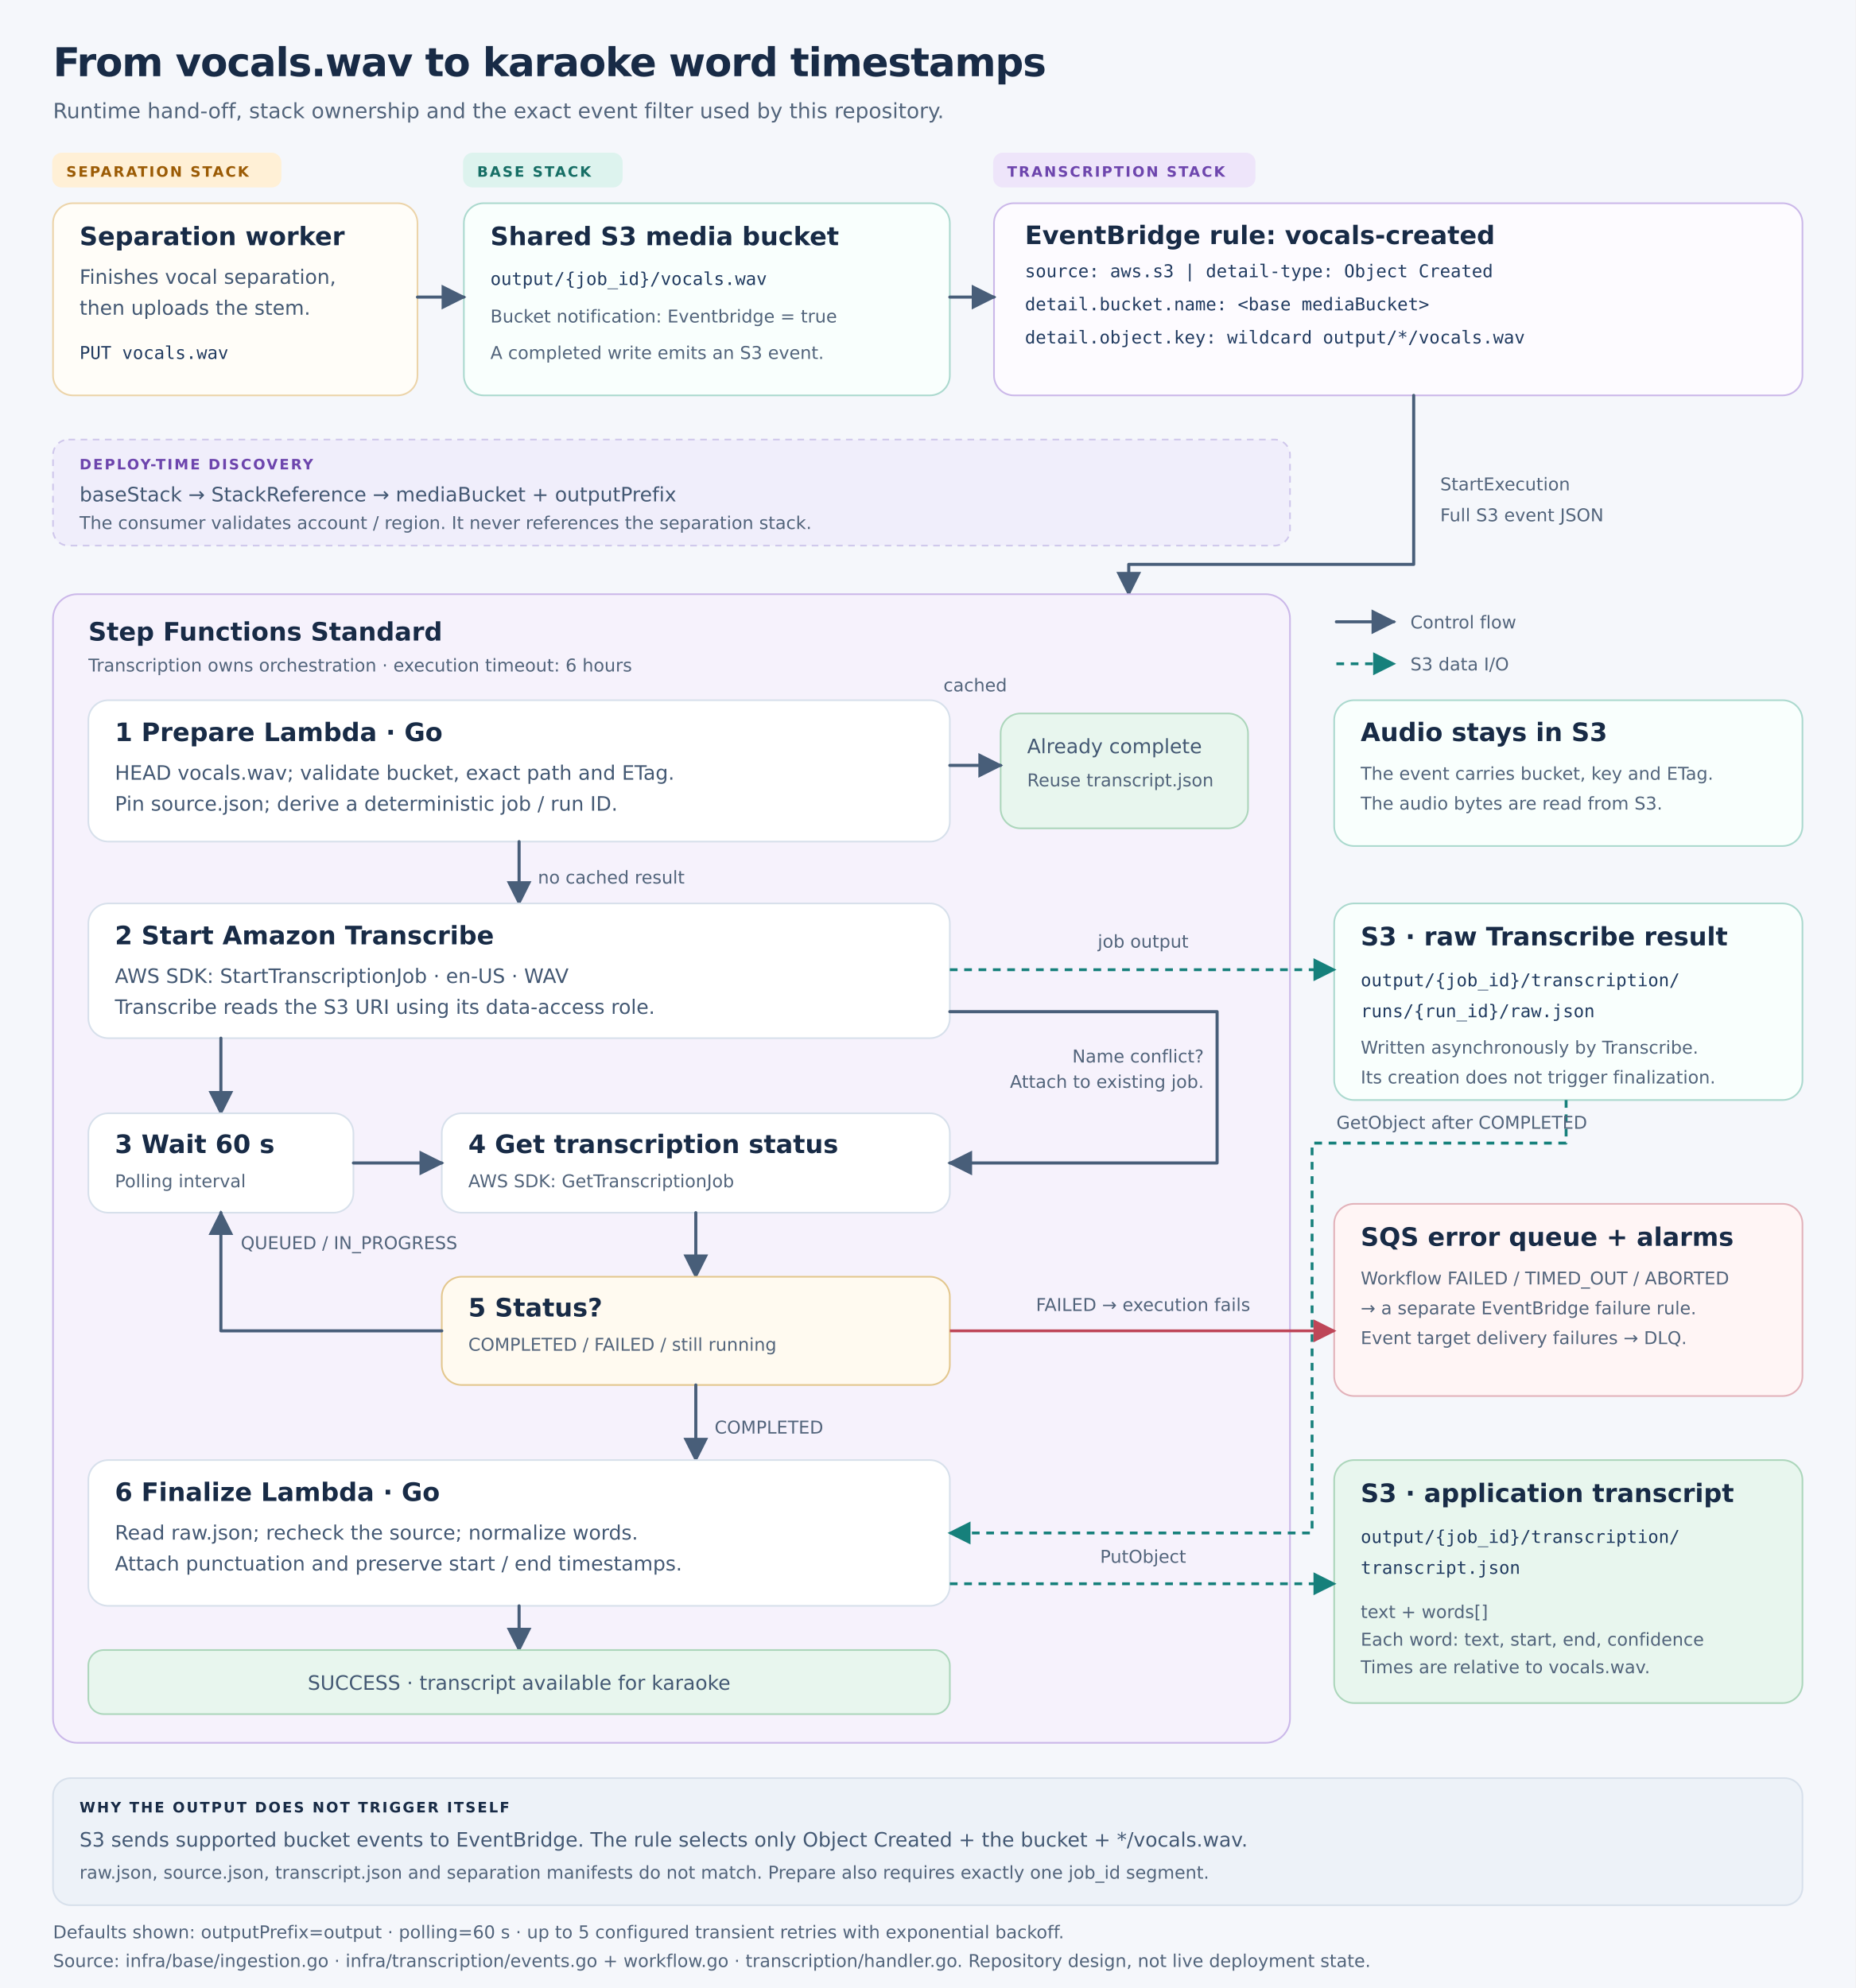
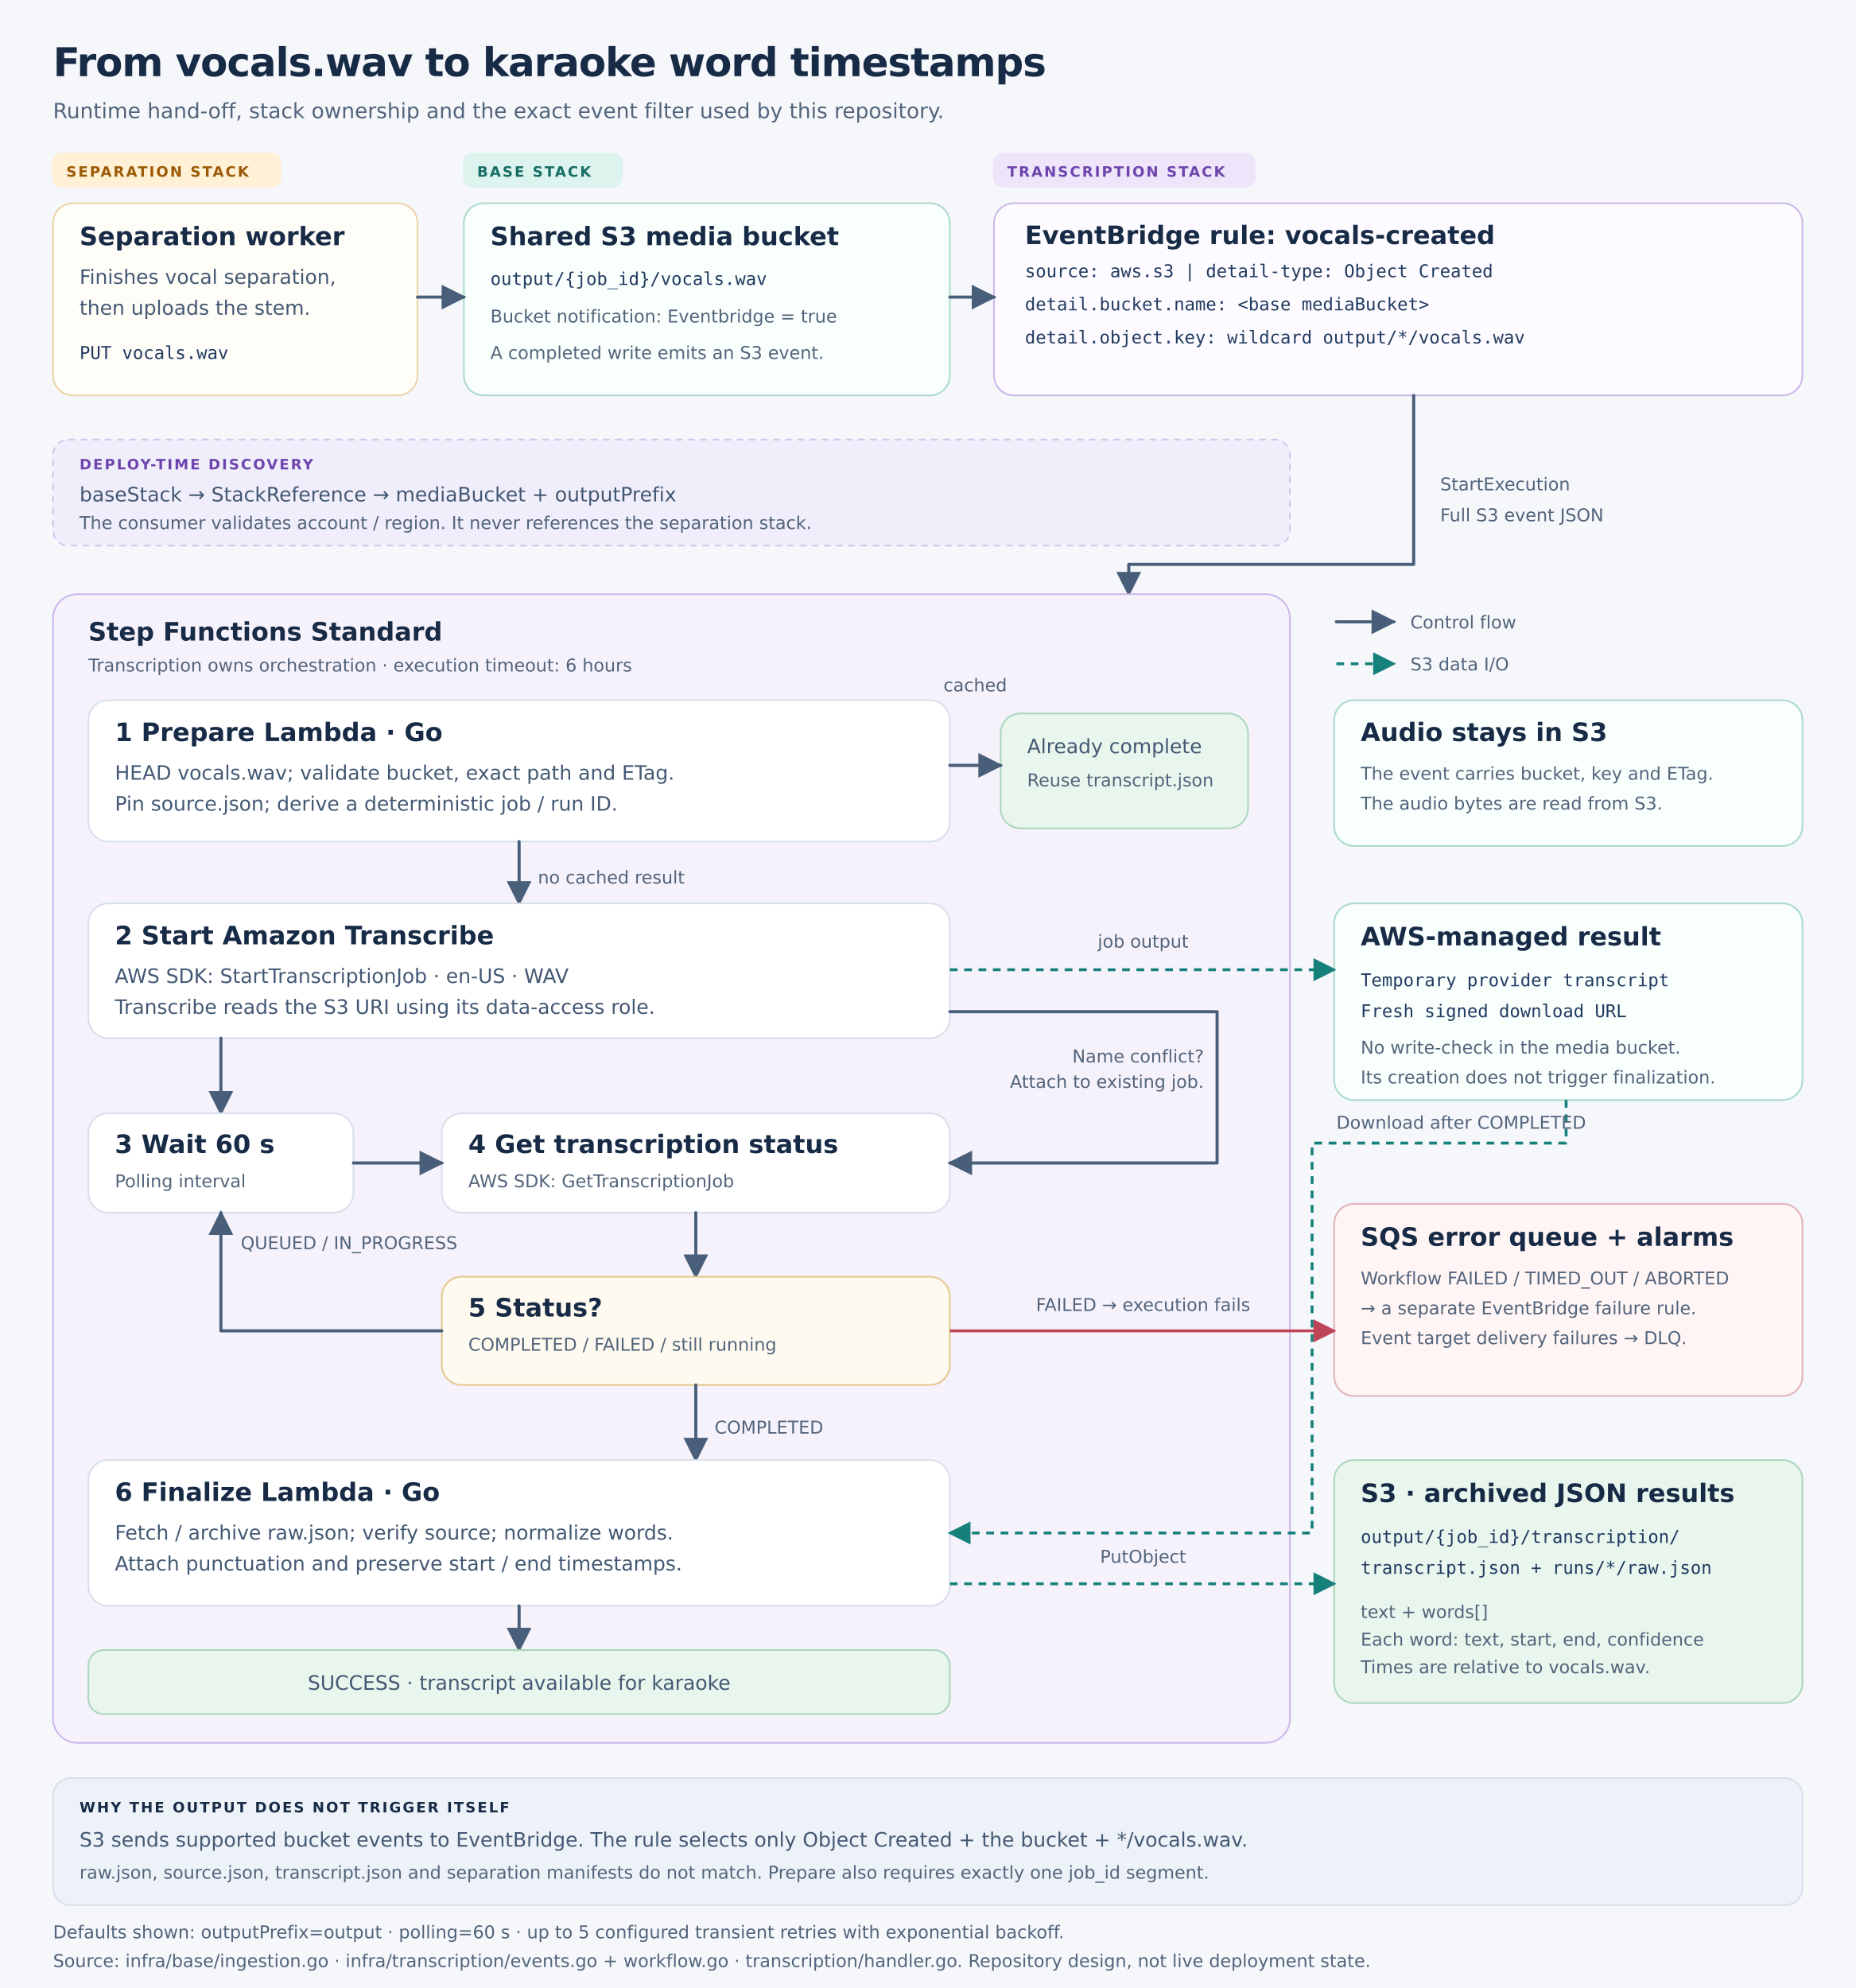
<svg xmlns="http://www.w3.org/2000/svg" width="1680" height="1800" viewBox="0 0 1680 1800" role="img" aria-labelledby="title description">
  <defs>
    <marker id="arrow" viewBox="0 0 10 10" refX="9" refY="5" markerWidth="8" markerHeight="8" orient="auto-start-reverse">
      <path d="M 0 0 L 10 5 L 0 10 z" fill="#485e79" />
    </marker>
    <marker id="dataArrow" viewBox="0 0 10 10" refX="9" refY="5" markerWidth="8" markerHeight="8" orient="auto-start-reverse">
      <path d="M 0 0 L 10 5 L 0 10 z" fill="#16807b" />
    </marker>
    <marker id="errorArrow" viewBox="0 0 10 10" refX="9" refY="5" markerWidth="8" markerHeight="8" orient="auto-start-reverse">
      <path d="M 0 0 L 10 5 L 0 10 z" fill="#be4658" />
    </marker>
    <style>
 text {font-family: 'DejaVu Sans',sans-serif;fill:#182b46}
 .title {font-size:36px;font-weight:700;letter-spacing:-.8px}
 .subtitle {font-size:19px;fill:#52647b}
 .eyebrow {font-size:13px;font-weight:700;letter-spacing:1.5px}
 .heading {font-size:23px;font-weight:700}
 .body {font-size:18px;fill:#435873}
 .small {font-size:16px;fill:#52647b}
 .mono {font-family:'DejaVu Sans Mono',monospace;font-size:16px;fill:#213b60}
 .edge {fill:none;stroke:#485e79;stroke-width:2.8;stroke-linejoin:round;stroke-linecap:round;marker-end:url(#arrow)}
 .data {fill:none;stroke:#16807b;stroke-width:2.6;stroke-dasharray:7 6;stroke-linejoin:round;marker-end:url(#dataArrow)}
 .error {fill:none;stroke:#be4658;stroke-width:2.6;stroke-linejoin:round;marker-end:url(#errorArrow)}
 </style>
  </defs>
  <rect width="1680" height="1800" fill="#f5f7fb" />
  <text x="48" y="69" class="title">From vocals.wav to karaoke word timestamps</text>
  <text x="48" y="107" class="subtitle">Runtime hand-off, stack ownership and the exact event filter used by this repository.</text>
  <rect x="48" y="139" width="206" height="30" rx="8" fill="#fff0d6" stroke="#fff0d6" stroke-width="1.5" />
  <text x="60" y="160" class="eyebrow" style="fill:#9b5b05">SEPARATION STACK</text>
  <rect x="420" y="139" width="143" height="30" rx="8" fill="#ddf3ee" stroke="#ddf3ee" stroke-width="1.5" />
  <text x="432" y="160" class="eyebrow" style="fill:#166e65">BASE STACK</text>
  <rect x="900" y="139" width="236" height="30" rx="8" fill="#eee5fa" stroke="#eee5fa" stroke-width="1.5" />
  <text x="912" y="160" class="eyebrow" style="fill:#6d45ad">TRANSCRIPTION STACK</text>
  <rect x="48" y="184" width="330" height="174" rx="18" fill="#fffdf8" stroke="#ecd4a9" stroke-width="1.5" />
  <text x="72" y="222" class="heading">Separation worker</text>
  <text x="72" y="257" class="body">Finishes vocal separation,</text>
  <text x="72" y="285" class="body">then uploads the stem.</text>
  <text x="72" y="325" class="mono">PUT vocals.wav</text>
  <rect x="420" y="184" width="440" height="174" rx="18" fill="#f9fffd" stroke="#abd9ce" stroke-width="1.5" />
  <text x="444" y="222" class="heading">Shared S3 media bucket</text>
  <text x="444" y="258" class="mono">output/{job_id}/vocals.wav</text>
  <text x="444" y="292" class="small">Bucket notification: Eventbridge = true</text>
  <text x="444" y="325" class="small">A completed write emits an S3 event.</text>
  <rect x="900" y="184" width="732" height="174" rx="18" fill="#fdfbff" stroke="#cbb8e9" stroke-width="1.5" />
  <text x="928" y="221" class="heading">EventBridge rule: vocals-created</text>
  <text x="928" y="251" class="mono">source: aws.s3  |  detail-type: Object Created</text>
  <text x="928" y="281" class="mono">detail.bucket.name: &lt;base mediaBucket&gt;</text>
  <text x="928" y="311" class="mono">detail.object.key: wildcard output/*/vocals.wav</text>
  <path d="M 378 269 H 420" class="edge" />
  <path d="M 860 269 H 900" class="edge" />
  <rect x="48" y="398" width="1120" height="96" rx="14" fill="#f0eefb" stroke="#cfc7eb" stroke-width="1.5" stroke-dasharray="6 5" />
  <text x="72" y="425" class="eyebrow" style="fill:#6d45ad">DEPLOY-TIME DISCOVERY</text>
  <text x="72" y="454" class="body">baseStack → StackReference → mediaBucket + outputPrefix</text>
  <text x="72" y="479" class="small">The consumer validates account / region. It never references the separation stack.</text>
  <path d="M 1280 358 V 511 H 1022 V 538" class="edge" />
  <text x="1304" y="444" class="small">StartExecution</text>
  <text x="1304" y="472" class="small">Full S3 event JSON</text>
  <path d="M 1210 563 H 1262" class="edge" />
  <text x="1277" y="569" class="small">Control flow</text>
  <path d="M 1210 601 H 1262" class="data" />
  <text x="1277" y="607" class="small">S3 data I/O</text>
  <rect x="48" y="538" width="1120" height="1040" rx="22" fill="#f6f2fc" stroke="#cbb8e9" stroke-width="1.5" />
  <text x="80" y="580" class="heading">Step Functions Standard</text>
  <text x="80" y="608" class="small">Transcription owns orchestration · execution timeout: 6 hours</text>
  <rect x="80" y="634" width="780" height="128" rx="18" fill="#fff" stroke="#d7e0eb" stroke-width="1.5" />
  <text x="104" y="671" class="heading">1   Prepare Lambda · Go</text>
  <text x="104" y="706" class="body">HEAD vocals.wav; validate bucket, exact path and ETag.</text>
  <text x="104" y="734" class="body">Pin source.json; derive a deterministic job / run ID.</text>
  <rect x="906" y="646" width="224" height="104" rx="18" fill="#e8f6ee" stroke="#acd6bb" stroke-width="1.5" />
  <text x="930" y="682" class="body">Already complete</text>
  <text x="930" y="712" class="small">Reuse transcript.json</text>
  <path d="M 860 693 H 906" class="edge" />
  <text x="883" y="626" class="small" text-anchor="middle">cached</text>
  <path d="M 470 762 V 818" class="edge" />
  <text x="487" y="800" class="small">no cached result</text>
  <rect x="80" y="818" width="780" height="122" rx="18" fill="#fff" stroke="#d7e0eb" stroke-width="1.5" />
  <text x="104" y="855" class="heading">2   Start Amazon Transcribe</text>
  <text x="104" y="890" class="body">AWS SDK: StartTranscriptionJob · en-US · WAV</text>
  <text x="104" y="918" class="body">Transcribe reads the S3 URI using its data-access role.</text>
  <rect x="1208" y="634" width="424" height="132" rx="18" fill="#f9fffd" stroke="#abd9ce" stroke-width="1.5" />
  <text x="1232" y="671" class="heading">Audio stays in S3</text>
  <text x="1232" y="706" class="small">The event carries bucket, key and ETag.</text>
  <text x="1232" y="733" class="small">The audio bytes are read from S3.</text>
  <rect x="1208" y="818" width="424" height="178" rx="18" fill="#f9fffd" stroke="#abd9ce" stroke-width="1.5" />
-   <text x="1232" y="856" class="heading">S3 · raw Transcribe result</text>
-   <text x="1232" y="893" class="mono">output/{job_id}/transcription/</text>
-   <text x="1232" y="921" class="mono">runs/{run_id}/raw.json</text>
-   <text x="1232" y="954" class="small">Written asynchronously by Transcribe.</text>
+   <text x="1232" y="856" class="heading">AWS-managed result</text>
+   <text x="1232" y="893" class="mono">Temporary provider transcript</text>
+   <text x="1232" y="921" class="mono">Fresh signed download URL</text>
+   <text x="1232" y="954" class="small">No write-check in the media bucket.</text>
  <text x="1232" y="981" class="small">Its creation does not trigger finalization.</text>
  <path d="M 860 878 H 1208" class="data" />
  <text x="1035" y="858" class="small" text-anchor="middle">job output</text>
  <path d="M 200 940 V 1008" class="edge" />
  <rect x="80" y="1008" width="240" height="90" rx="18" fill="#fff" stroke="#d7e0eb" stroke-width="1.5" />
  <text x="104" y="1044" class="heading">3   Wait 60 s</text>
  <text x="104" y="1075" class="small">Polling interval</text>
  <rect x="400" y="1008" width="460" height="90" rx="18" fill="#fff" stroke="#d7e0eb" stroke-width="1.5" />
  <text x="424" y="1044" class="heading">4   Get transcription status</text>
  <text x="424" y="1075" class="small">AWS SDK: GetTranscriptionJob</text>
  <path d="M 320 1053 H 400" class="edge" />
  <path d="M 860 916 H 1102 V 1053 H 860" class="edge" />
  <text x="1090" y="962" class="small" text-anchor="end">Name conflict?</text>
  <text x="1090" y="985" class="small" text-anchor="end">Attach to existing job.</text>
  <path d="M 630 1098 V 1156" class="edge" />
  <rect x="400" y="1156" width="460" height="98" rx="18" fill="#fffaf0" stroke="#e3c78e" stroke-width="1.5" />
  <text x="424" y="1192" class="heading">5   Status?</text>
  <text x="424" y="1223" class="small">COMPLETED / FAILED / still running</text>
  <path d="M 400 1205 H 200 V 1098" class="edge" />
  <text x="218" y="1131" class="small">QUEUED / IN_PROGRESS</text>
  <path d="M 630 1254 V 1322" class="edge" />
  <text x="647" y="1298" class="small">COMPLETED</text>
  <rect x="80" y="1322" width="780" height="132" rx="18" fill="#fff" stroke="#d7e0eb" stroke-width="1.5" />
  <text x="104" y="1359" class="heading">6   Finalize Lambda · Go</text>
-   <text x="104" y="1394" class="body">Read raw.json; recheck the source; normalize words.</text>
+   <text x="104" y="1394" class="body">Fetch / archive raw.json; verify source; normalize words.</text>
  <text x="104" y="1422" class="body">Attach punctuation and preserve start / end timestamps.</text>
  <path d="M 1418 996 V 1035 H 1188 V 1388 H 860" class="data" />
-   <text x="1210" y="1022" class="small">GetObject after COMPLETED</text>
+   <text x="1210" y="1022" class="small">Download after COMPLETED</text>
  <path d="M 470 1454 V 1494" class="edge" />
  <rect x="80" y="1494" width="780" height="58" rx="14" fill="#e8f6ee" stroke="#acd6bb" stroke-width="1.5" />
  <text x="470" y="1530" class="body" text-anchor="middle">SUCCESS · transcript available for karaoke</text>
  <rect x="1208" y="1322" width="424" height="220" rx="18" fill="#e8f6ee" stroke="#acd6bb" stroke-width="1.5" />
-   <text x="1232" y="1360" class="heading">S3 · application transcript</text>
+   <text x="1232" y="1360" class="heading">S3 · archived JSON results</text>
  <text x="1232" y="1397" class="mono">output/{job_id}/transcription/</text>
-   <text x="1232" y="1425" class="mono">transcript.json</text>
+   <text x="1232" y="1425" class="mono">transcript.json + runs/*/raw.json</text>
  <text x="1232" y="1465" class="small">text + words[]</text>
  <text x="1232" y="1490" class="small">Each word: text, start, end, confidence</text>
  <text x="1232" y="1515" class="small">Times are relative to vocals.wav.</text>
  <path d="M 860 1434 H 1208" class="data" />
  <text x="1035" y="1415" class="small" text-anchor="middle">PutObject</text>
  <rect x="1208" y="1090" width="424" height="174" rx="18" fill="#fff5f5" stroke="#e2b2ba" stroke-width="1.5" />
  <text x="1232" y="1128" class="heading">SQS error queue + alarms</text>
  <text x="1232" y="1163" class="small">Workflow FAILED / TIMED_OUT / ABORTED</text>
  <text x="1232" y="1190" class="small">→ a separate EventBridge failure rule.</text>
  <text x="1232" y="1217" class="small">Event target delivery failures → DLQ.</text>
  <path d="M 860 1205 H 1208" class="error" />
  <text x="1035" y="1187" class="small" text-anchor="middle">FAILED → execution fails</text>
  <rect x="48" y="1610" width="1584" height="115" rx="16" fill="#edf2f8" stroke="#d7e0eb" stroke-width="1.5" />
  <text x="72" y="1641" class="eyebrow">WHY THE OUTPUT DOES NOT TRIGGER ITSELF</text>
  <text x="72" y="1672" class="body">S3 sends supported bucket events to EventBridge. The rule selects only Object Created + the bucket + */vocals.wav.</text>
  <text x="72" y="1701" class="small">raw.json, source.json, transcript.json and separation manifests do not match. Prepare also requires exactly one job_id segment.</text>
  <text x="48" y="1755" class="small">Defaults shown: outputPrefix=output · polling=60 s · up to 5 configured transient retries with exponential backoff.</text>
  <text x="48" y="1781" class="small">Source: infra/base/ingestion.go · infra/transcription/events.go + workflow.go · transcription/handler.go. Repository design, not live deployment state.</text>
</svg>
